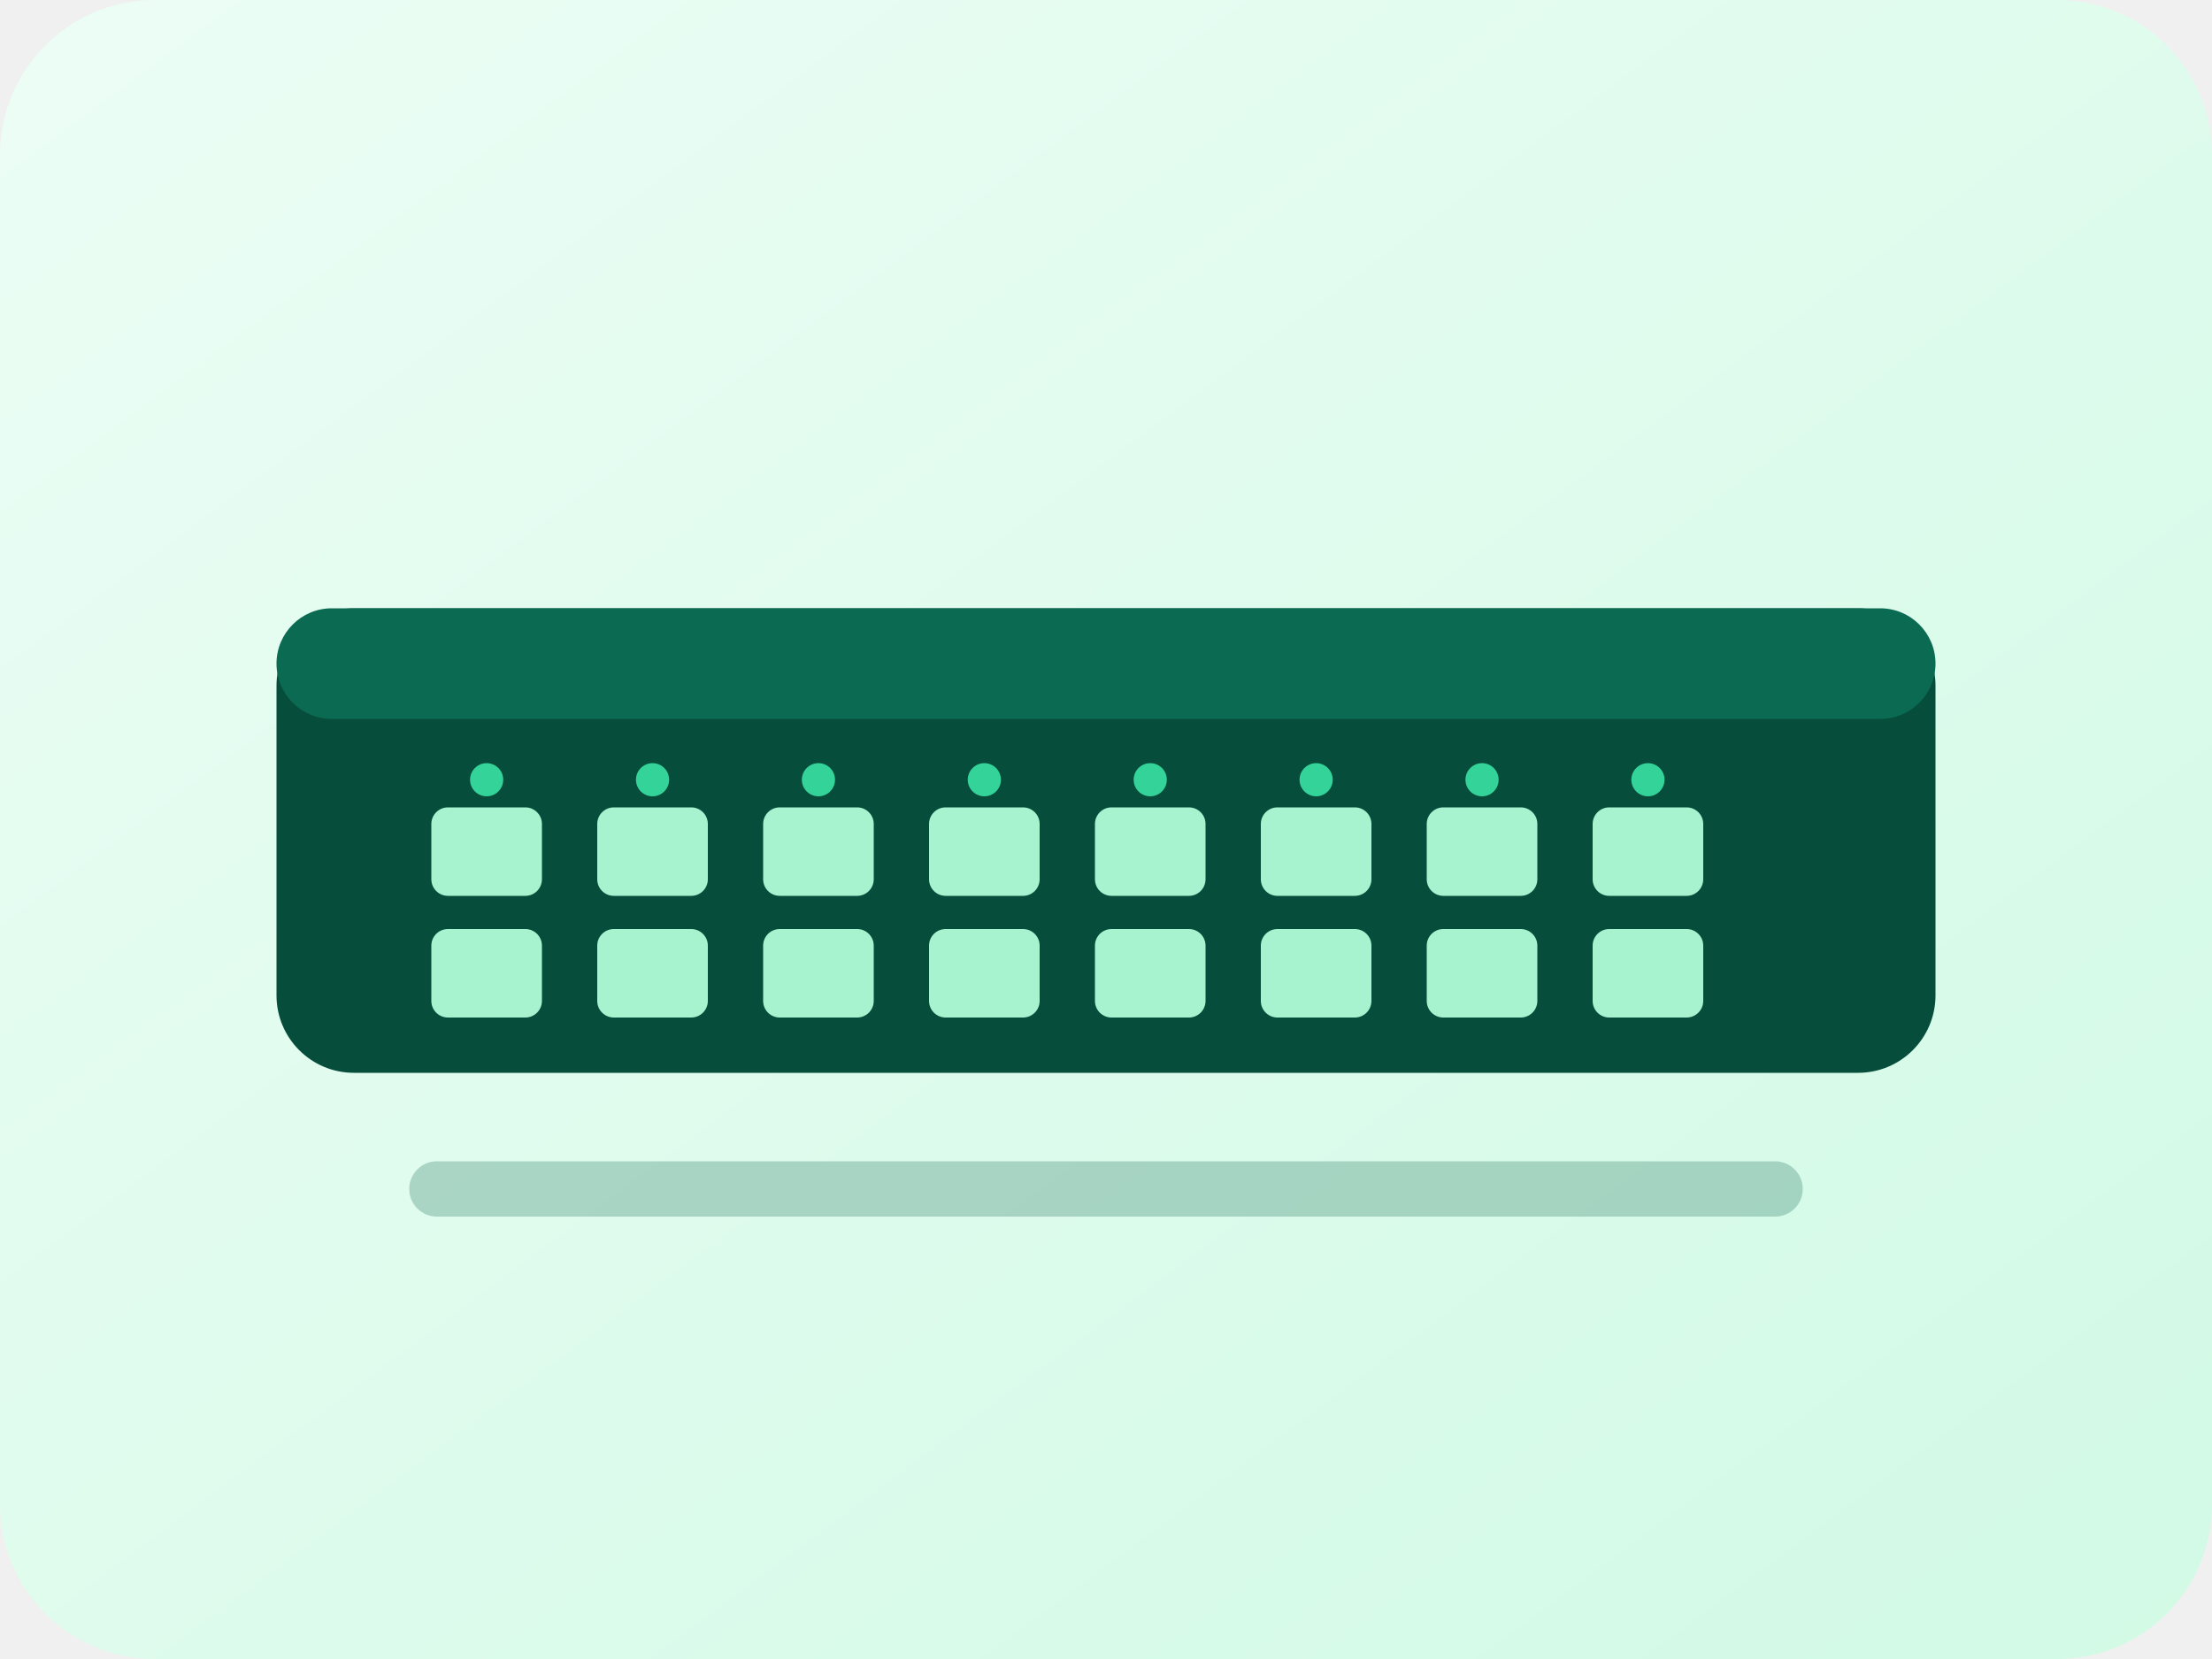
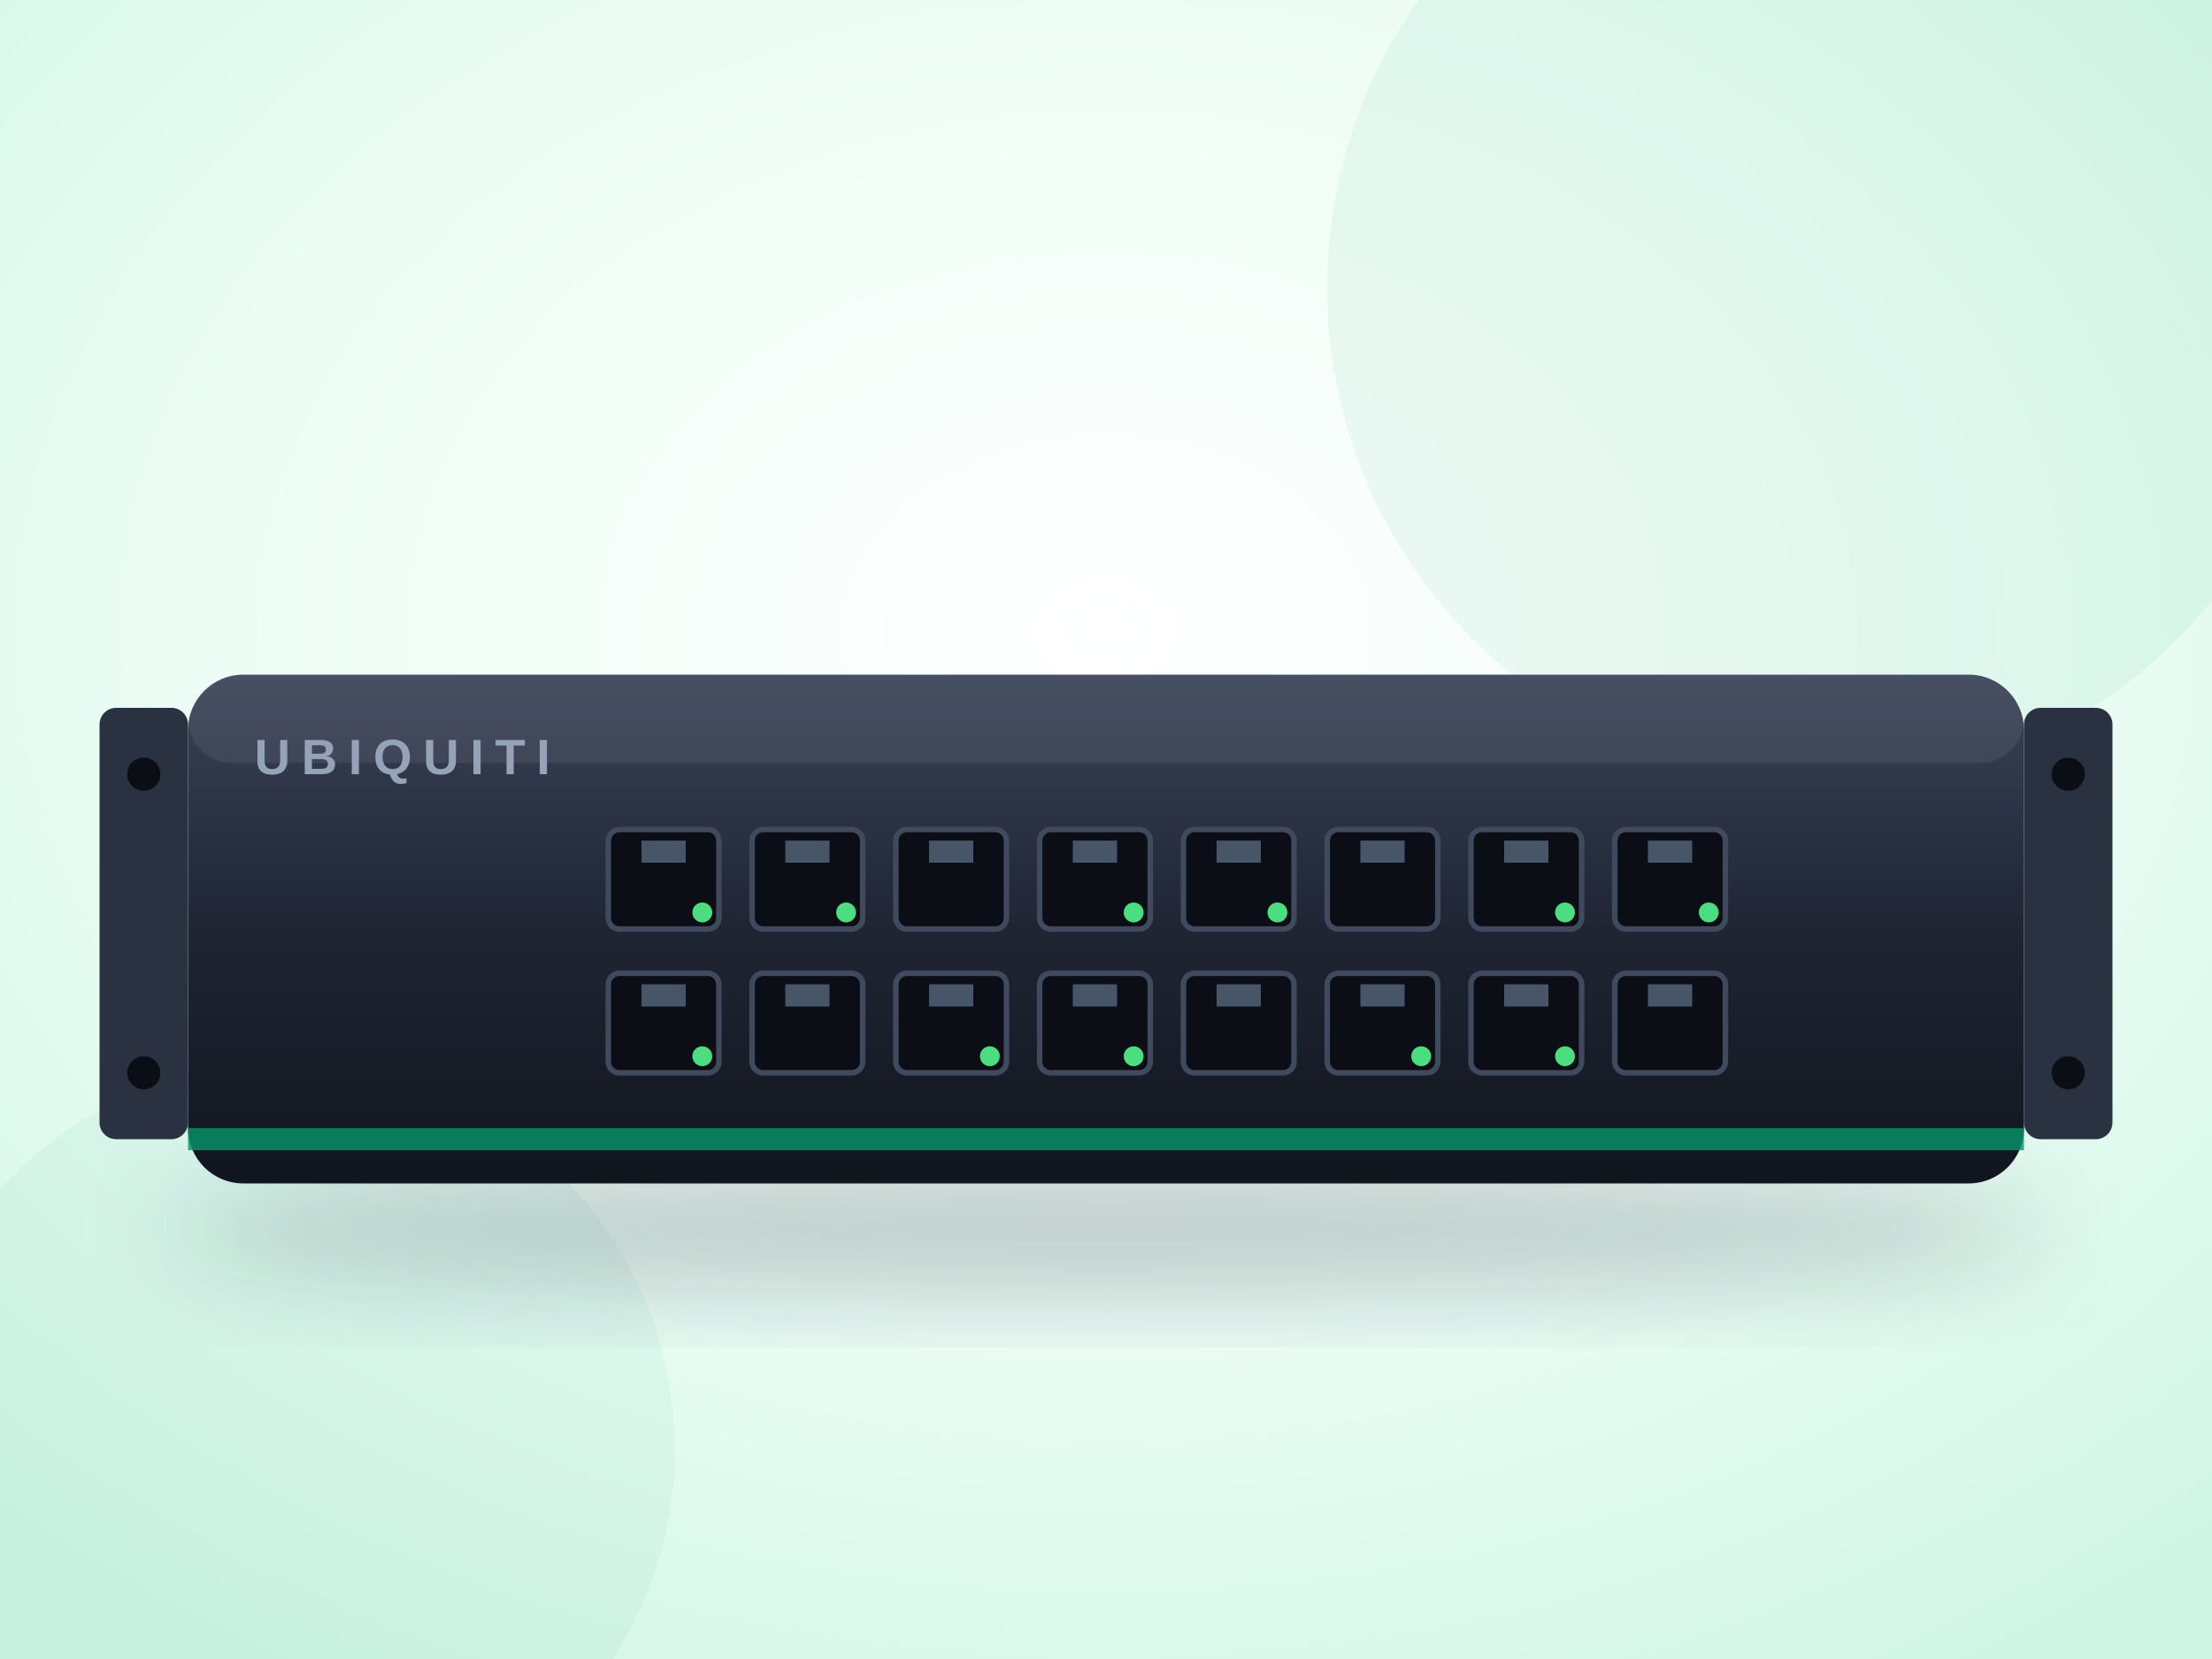
<svg xmlns="http://www.w3.org/2000/svg" viewBox="0 0 400 300" role="img">
  <defs>
-     <linearGradient id="g" x1="0" y1="0" x2="1" y2="1">
-       <stop offset="0" stop-color="#ECFDF5" />
-       <stop offset="1" stop-color="#D1FAE5" />
+     <radialGradient id="bg" cx="50%" cy="38%" r="75%">
+       <stop offset="0" stop-color="#ffffff" />
+       <stop offset=".55" stop-color="#ECFDF5" />
+       <stop offset="1" stop-color="#CFF5E4" />
+     </radialGradient>
+     <linearGradient id="body" x1="0" y1="0" x2="0" y2="1">
+       <stop offset="0" stop-color="#3a4357" />
+       <stop offset=".5" stop-color="#1f2533" />
+       <stop offset="1" stop-color="#11151e" />
    </linearGradient>
+     <linearGradient id="bodyLight" x1="0" y1="0" x2="0" y2="1">
+       <stop offset="0" stop-color="#ffffff" />
+       <stop offset="1" stop-color="#dfe4ec" />
+     </linearGradient>
+     <linearGradient id="accent" x1="0" y1="0" x2="1" y2="1">
+       <stop offset="0" stop-color="#059669" stop-opacity=".85" />
+       <stop offset="1" stop-color="#059669" />
+     </linearGradient>
+     <filter id="shadow" x="-30%" y="-30%" width="160%" height="170%">
+       <feGaussianBlur stdDeviation="9" />
+     </filter>
+     <filter id="glow" x="-200%" y="-200%" width="500%" height="500%">
+       <feGaussianBlur stdDeviation="2.2" />
+     </filter>
  </defs>
-   <rect width="400" height="300" rx="28" fill="url(#g)" />
-   <rect x="50" y="110" width="300" height="84" rx="14" fill="#064E3B" />
-   <rect x="50" y="110" width="300" height="20" rx="10" fill="#0B6B52" />
-   <g fill="#A7F3D0">
-     <rect x="78" y="146" width="20" height="16" rx="3" />
-     <rect x="108" y="146" width="20" height="16" rx="3" />
-     <rect x="138" y="146" width="20" height="16" rx="3" />
-     <rect x="168" y="146" width="20" height="16" rx="3" />
-     <rect x="198" y="146" width="20" height="16" rx="3" />
-     <rect x="228" y="146" width="20" height="16" rx="3" />
-     <rect x="258" y="146" width="20" height="16" rx="3" />
-     <rect x="288" y="146" width="20" height="16" rx="3" />
-     <rect x="78" y="168" width="20" height="16" rx="3" />
-     <rect x="108" y="168" width="20" height="16" rx="3" />
-     <rect x="138" y="168" width="20" height="16" rx="3" />
-     <rect x="168" y="168" width="20" height="16" rx="3" />
-     <rect x="198" y="168" width="20" height="16" rx="3" />
-     <rect x="228" y="168" width="20" height="16" rx="3" />
-     <rect x="258" y="168" width="20" height="16" rx="3" />
-     <rect x="288" y="168" width="20" height="16" rx="3" />
-   </g>
-   <g fill="#34D399">
-     <circle cx="88" cy="141" r="3" />
-     <circle cx="118" cy="141" r="3" />
-     <circle cx="148" cy="141" r="3" />
-     <circle cx="178" cy="141" r="3" />
-     <circle cx="208" cy="141" r="3" />
-     <circle cx="238" cy="141" r="3" />
-     <circle cx="268" cy="141" r="3" />
-     <circle cx="298" cy="141" r="3" />
-   </g>
-   <rect x="74" y="210" width="252" height="10" rx="5" fill="#065F46" opacity=".25" />
+   <rect width="400" height="300" fill="url(#bg)" />
+   <circle cx="330" cy="52" r="90" fill="#059669" opacity=".06" />
+   <circle cx="52" cy="262" r="70" fill="#059669" opacity=".05" />
+   <ellipse cx="200" cy="222" rx="170" ry="12" fill="#0f172a" opacity=".22" filter="url(#shadow)" />
+   <rect x="34" y="122" width="332" height="92" rx="10" fill="url(#body)" />
+   <rect x="34" y="122" width="332" height="16" rx="8" fill="#ffffff" opacity=".07" />
+   <rect x="34" y="204" width="332" height="4" fill="#059669" opacity=".8" />
+   <rect x="18" y="128" width="16" height="78" rx="3" fill="#2a3242" />
+   <rect x="366" y="128" width="16" height="78" rx="3" fill="#2a3242" />
+   <circle cx="26" cy="140" r="3" fill="#0b0e14" />
+   <circle cx="26" cy="194" r="3" fill="#0b0e14" />
+   <circle cx="374" cy="140" r="3" fill="#0b0e14" />
+   <circle cx="374" cy="194" r="3" fill="#0b0e14" />
+   <rect x="110" y="150" width="20" height="18" rx="2" fill="#0b0e14" stroke="#3f4a5e" />
+   <rect x="116" y="152" width="8" height="4" fill="#475569" />
+   <circle cx="127" cy="165" r="1.8" fill="#4ade80" />
+   <rect x="136" y="150" width="20" height="18" rx="2" fill="#0b0e14" stroke="#3f4a5e" />
+   <rect x="142" y="152" width="8" height="4" fill="#475569" />
+   <circle cx="153" cy="165" r="1.8" fill="#4ade80" />
+   <rect x="162" y="150" width="20" height="18" rx="2" fill="#0b0e14" stroke="#3f4a5e" />
+   <rect x="168" y="152" width="8" height="4" fill="#475569" />
+   <rect x="188" y="150" width="20" height="18" rx="2" fill="#0b0e14" stroke="#3f4a5e" />
+   <rect x="194" y="152" width="8" height="4" fill="#475569" />
+   <circle cx="205" cy="165" r="1.8" fill="#4ade80" />
+   <rect x="214" y="150" width="20" height="18" rx="2" fill="#0b0e14" stroke="#3f4a5e" />
+   <rect x="220" y="152" width="8" height="4" fill="#475569" />
+   <circle cx="231" cy="165" r="1.8" fill="#4ade80" />
+   <rect x="240" y="150" width="20" height="18" rx="2" fill="#0b0e14" stroke="#3f4a5e" />
+   <rect x="246" y="152" width="8" height="4" fill="#475569" />
+   <rect x="266" y="150" width="20" height="18" rx="2" fill="#0b0e14" stroke="#3f4a5e" />
+   <rect x="272" y="152" width="8" height="4" fill="#475569" />
+   <circle cx="283" cy="165" r="1.8" fill="#4ade80" />
+   <rect x="292" y="150" width="20" height="18" rx="2" fill="#0b0e14" stroke="#3f4a5e" />
+   <rect x="298" y="152" width="8" height="4" fill="#475569" />
+   <circle cx="309" cy="165" r="1.8" fill="#4ade80" />
+   <rect x="110" y="176" width="20" height="18" rx="2" fill="#0b0e14" stroke="#3f4a5e" />
+   <rect x="116" y="178" width="8" height="4" fill="#475569" />
+   <circle cx="127" cy="191" r="1.8" fill="#4ade80" />
+   <rect x="136" y="176" width="20" height="18" rx="2" fill="#0b0e14" stroke="#3f4a5e" />
+   <rect x="142" y="178" width="8" height="4" fill="#475569" />
+   <rect x="162" y="176" width="20" height="18" rx="2" fill="#0b0e14" stroke="#3f4a5e" />
+   <rect x="168" y="178" width="8" height="4" fill="#475569" />
+   <circle cx="179" cy="191" r="1.8" fill="#4ade80" />
+   <rect x="188" y="176" width="20" height="18" rx="2" fill="#0b0e14" stroke="#3f4a5e" />
+   <rect x="194" y="178" width="8" height="4" fill="#475569" />
+   <circle cx="205" cy="191" r="1.8" fill="#4ade80" />
+   <rect x="214" y="176" width="20" height="18" rx="2" fill="#0b0e14" stroke="#3f4a5e" />
+   <rect x="220" y="178" width="8" height="4" fill="#475569" />
+   <rect x="240" y="176" width="20" height="18" rx="2" fill="#0b0e14" stroke="#3f4a5e" />
+   <rect x="246" y="178" width="8" height="4" fill="#475569" />
+   <circle cx="257" cy="191" r="1.8" fill="#4ade80" />
+   <rect x="266" y="176" width="20" height="18" rx="2" fill="#0b0e14" stroke="#3f4a5e" />
+   <rect x="272" y="178" width="8" height="4" fill="#475569" />
+   <circle cx="283" cy="191" r="1.8" fill="#4ade80" />
+   <rect x="292" y="176" width="20" height="18" rx="2" fill="#0b0e14" stroke="#3f4a5e" />
+   <rect x="298" y="178" width="8" height="4" fill="#475569" />
+   <text x="46" y="140" font-family="Arial, Helvetica, sans-serif" font-size="9" font-weight="700" letter-spacing="2" fill="#94a3b8">UBIQUITI</text>
</svg>
